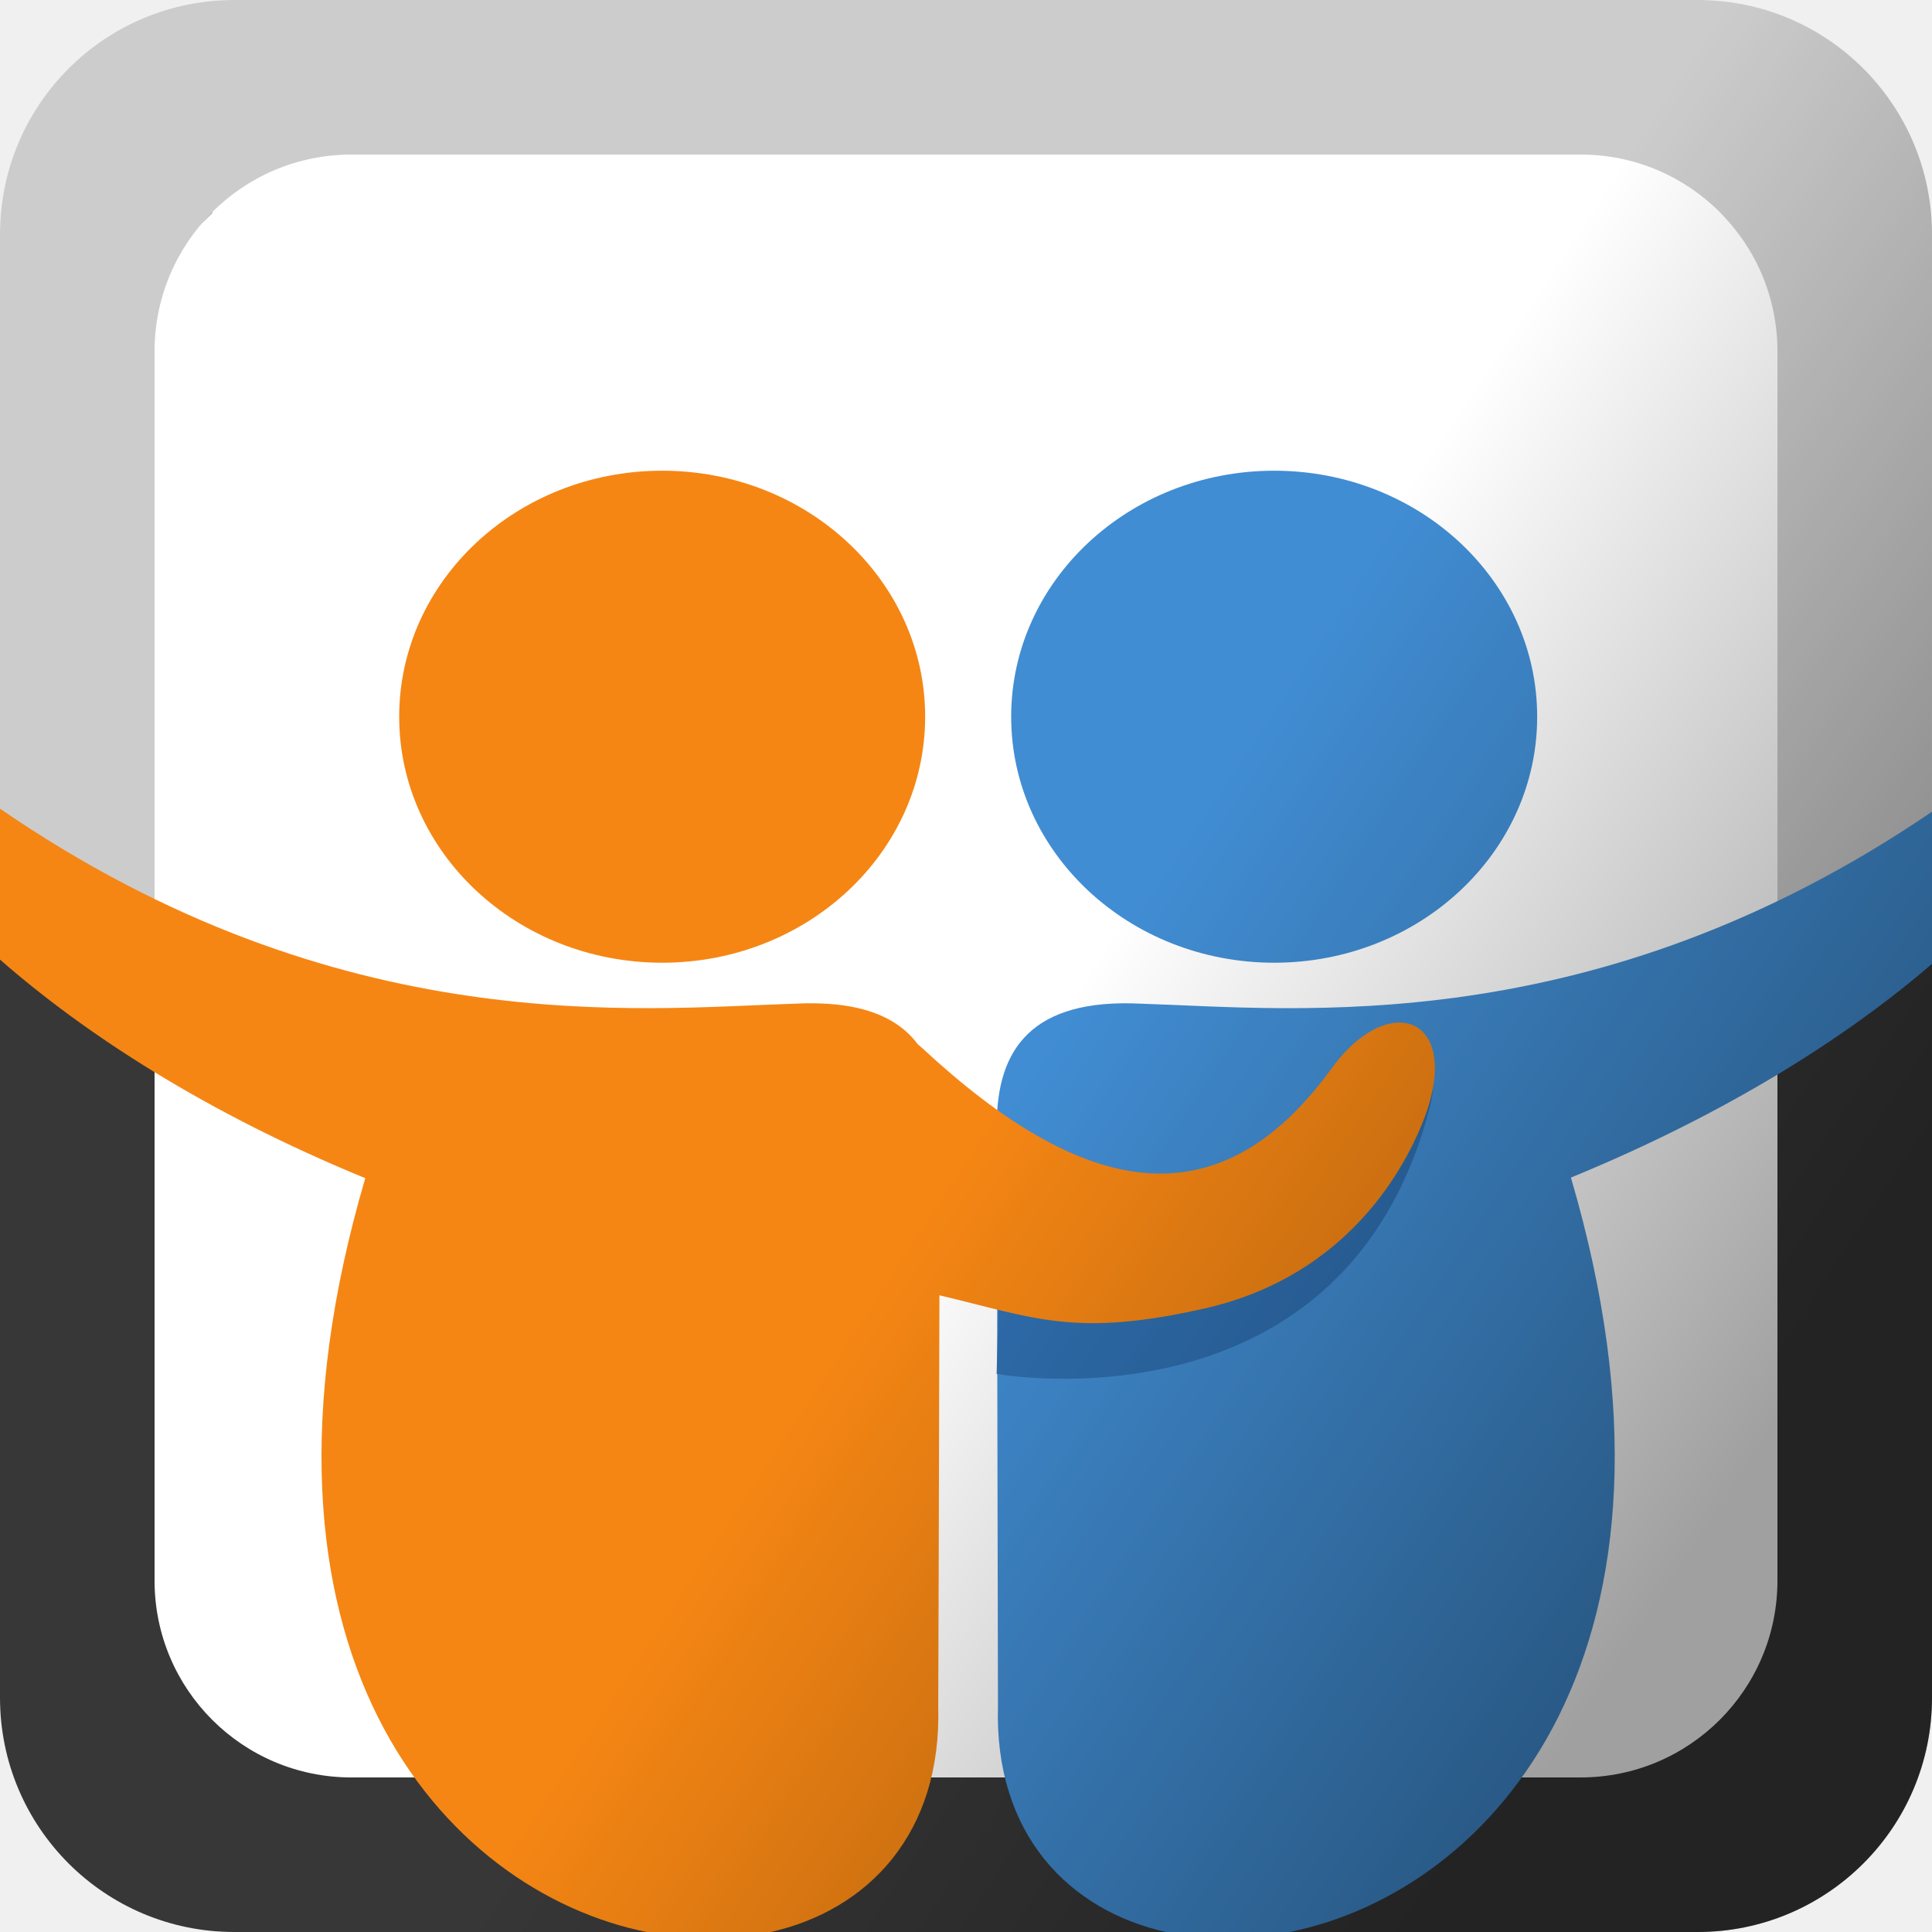
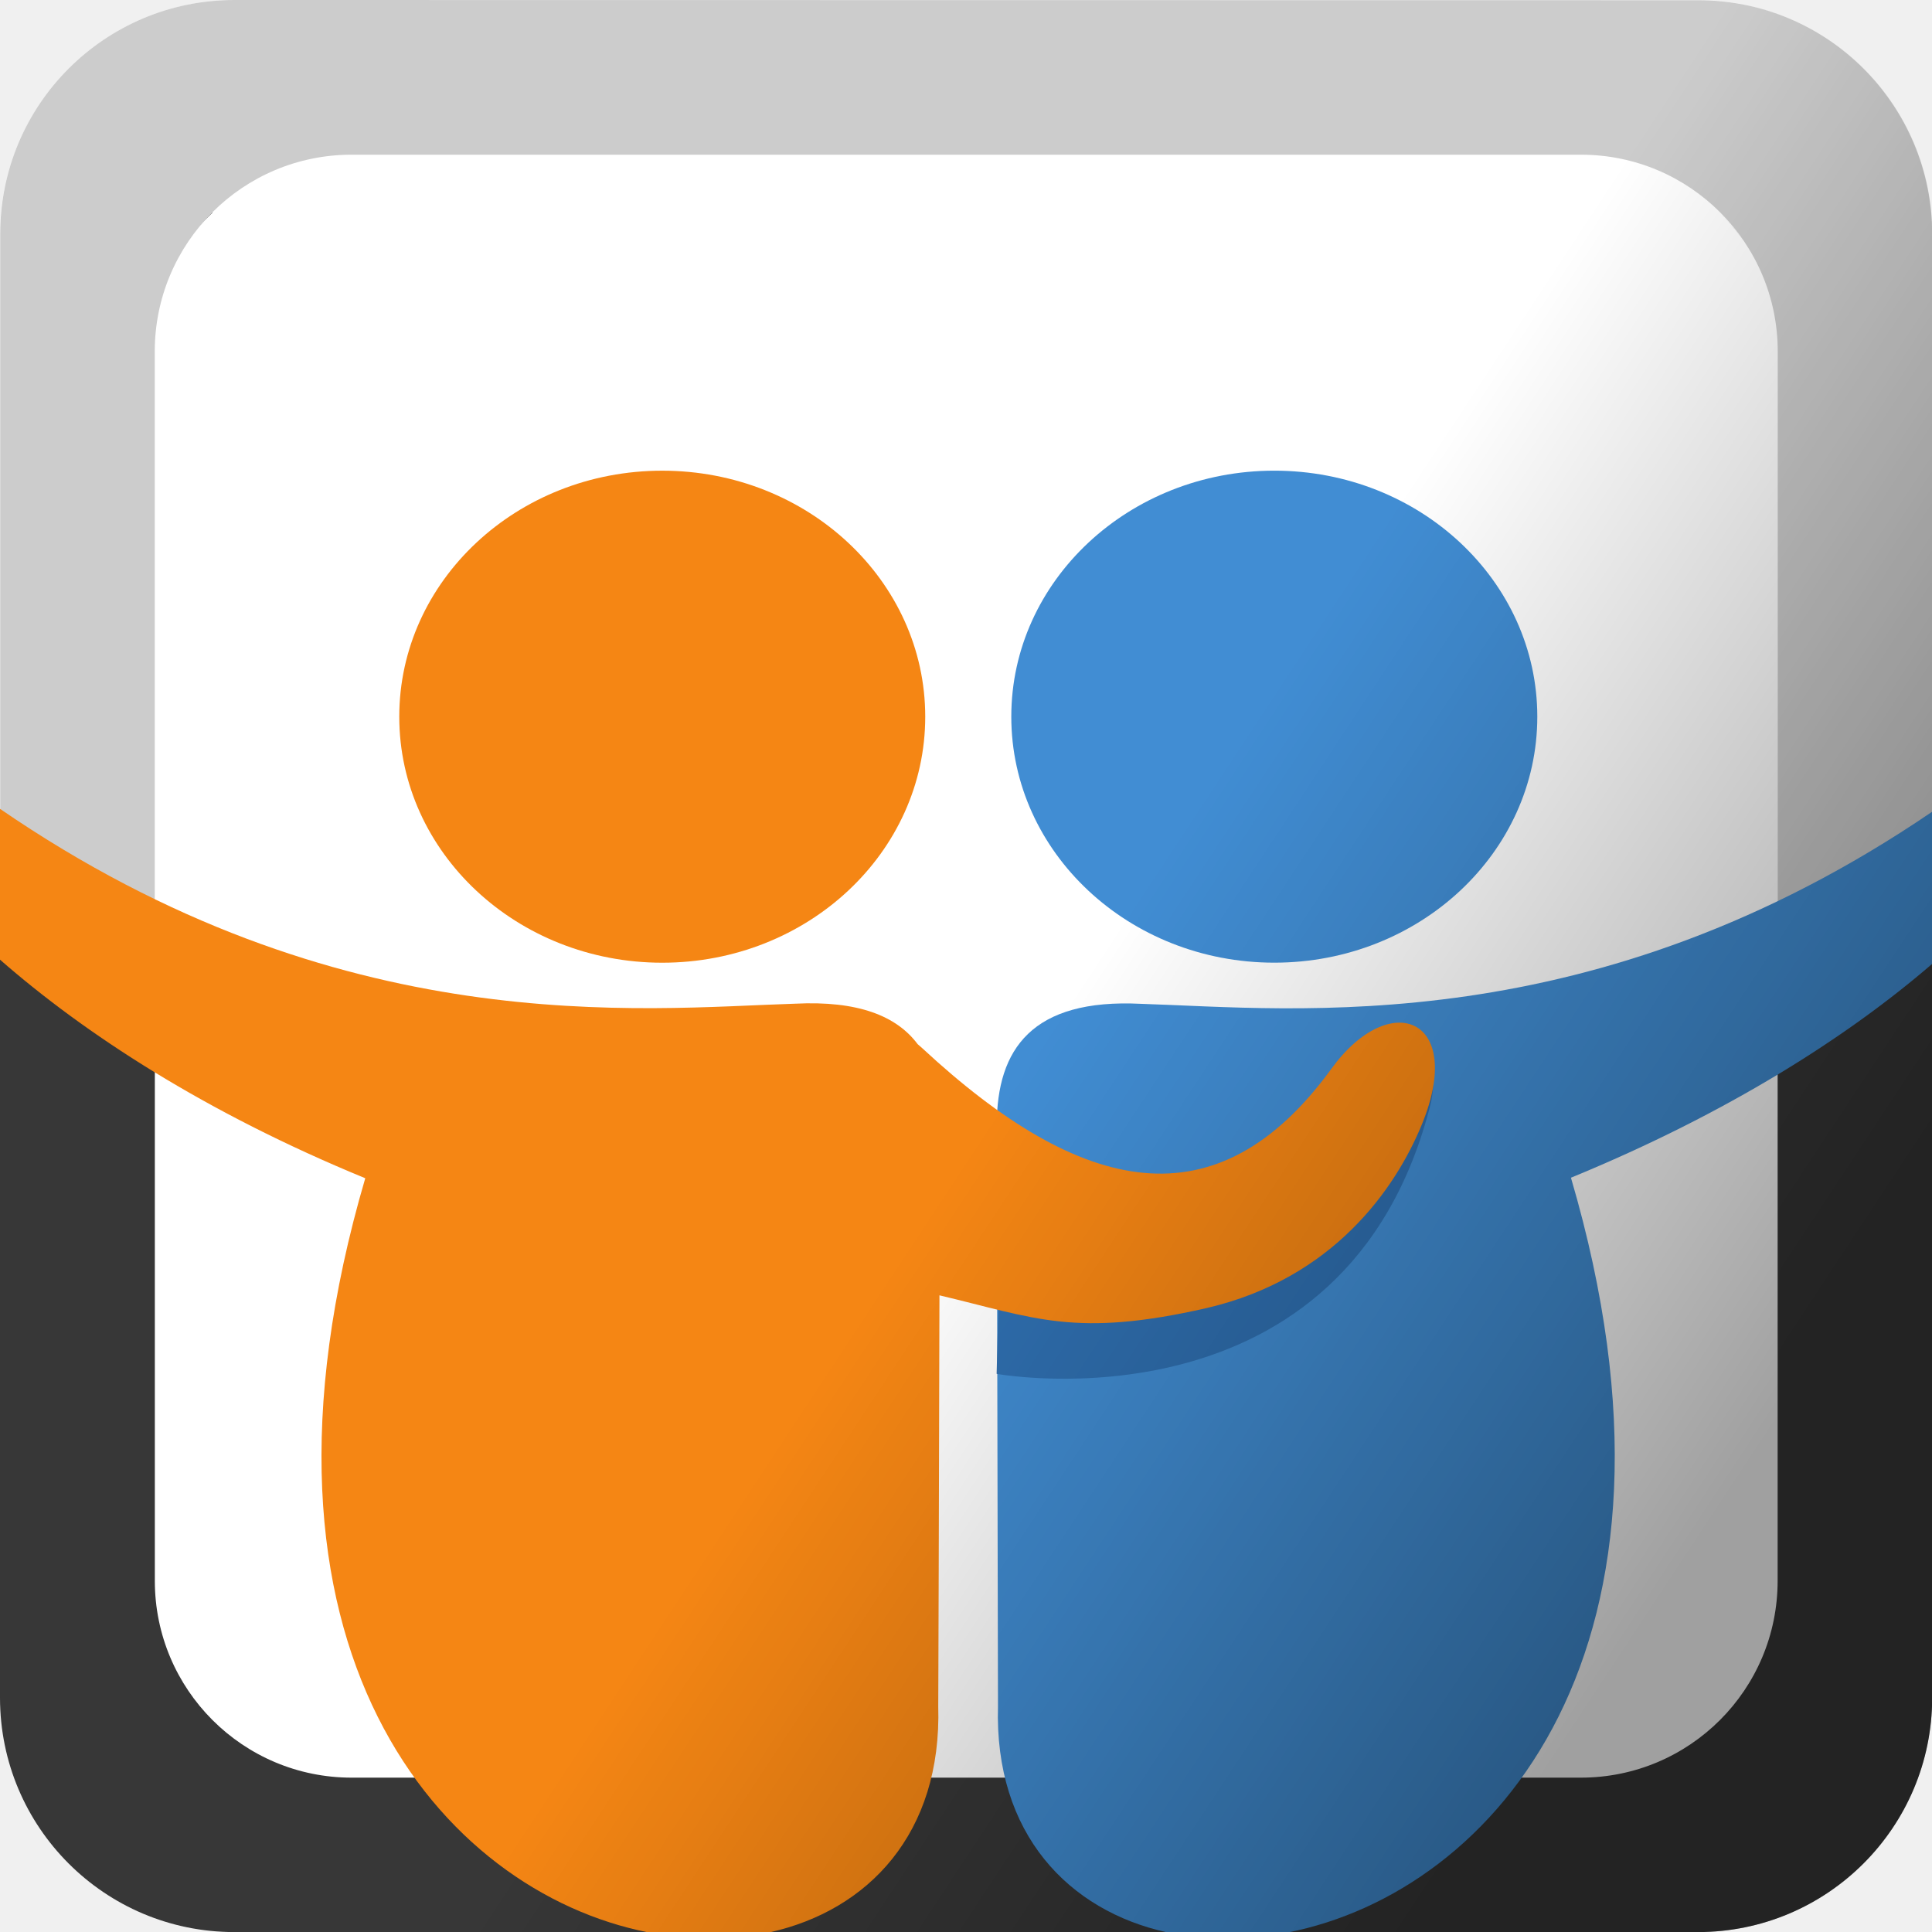
- <svg xmlns="http://www.w3.org/2000/svg" xmlns:xlink="http://www.w3.org/1999/xlink" width="100" height="100" id="svg2" version="1.1">
-   <defs id="defs4">
-     <clipPath id="clipPath3580" clipPathUnits="userSpaceOnUse">
-       <path id="path3582" d="M 443.785,544.898 C 409.242,434 402.398,341.109 414.262,265.391 c 13.515,-48.692 35.187,-96.52 67.871,-141.539 -65.863,111.347 -79.891,265 -38.348,421.046" />
+ <svg xmlns="http://www.w3.org/2000/svg" viewBox="0 0 100 100">
+   <defs>
+     <clipPath>
+       <path d="m720.76 709.41c-104.77 0-226.4-28.449-255.47-102.61-8.109-21.27-15.238-41.86-21.504-61.903-41.543-156.05-27.515-309.7 38.35-421.05-32.684 45.02-54.36 92.85-67.871 141.54 27.773-177.23 157.89-260.64 274.74-260.64 106.68 0 202.28 69.49 198.94 200.43 0-.102 0-.16 0-.16-.058 0-1.785 211.7-2.871 346.26-.508 62.77-.902 108.84-.902 108.84-.246 18.859-31.34 33.77-76.57 42.04-25.457 4.66-55.39 7.25-86.84 7.25" />
    </clipPath>
-     <clipPath id="clipPath3570" clipPathUnits="userSpaceOnUse">
-       <path id="path3572" d="M 0,1862.52 0,0 l 7424.77,0 0,1862.52 -7424.77,0 z" />
+     <clipPath>
+       <path d="m1188.35 1282.19c-4.92 0-10.18-.26-15.7-.78-171.11-17.3-194.04-168.77-181.86-238.89 0 0 39.717 185.59 183.25 185.59 88.85 0 86.35 54.11 14.31 54.08" />
    </clipPath>
-     <clipPath id="clipPath3496" clipPathUnits="userSpaceOnUse">
-       <path id="path3498" d="m 720.762,709.41 c -104.77,0 -226.403,-28.449 -255.473,-102.609 -8.109,-21.27 -15.238,-41.86 -21.504,-61.903 C 402.242,388.852 416.27,235.199 482.133,123.852 449.449,168.871 427.777,216.699 414.262,265.391 442.035,88.16 572.156,4.75 689.004,4.75 c 106.68,0 202.281,69.488 198.941,200.43 0,-0.102 0,-0.16 0,-0.16 -0.058,0 -1.785,211.699 -2.871,346.261 -0.508,62.77 -0.902,108.84 -0.902,108.84 -0.246,18.859 -31.336,33.77 -76.567,42.039 -25.457,4.66 -55.386,7.25 -86.843,7.25" />
+     <clipPath id="0">
+       <path d="m0 1862.52v-1862.52h7424.77v1862.52h-7424.77" />
    </clipPath>
-     <clipPath id="clipPath3478" clipPathUnits="userSpaceOnUse">
-       <path id="path3480" d="M 0,1862.52 0,0 l 7424.77,0 0,1862.52 -7424.77,0 z" />
+     <clipPath>
+       <path d="m1178.69 722.76c-85.91 0-168.89-15.774-202.75-38.25 35.719-20 69.859-30.641 102.43-30.641 46.29 0 89.41 21.52 129.49 68.28-9.72.411-19.47.614-29.17.614m129.37-13.953c-53.21-201.95-221.93-230.12-311.7-230.12-15.215 0-28.17.821-37.922 1.739-1-127.28-2.218-274.43-2.25-274.43 0 0 0 .059 0 .148-3.343-131.56 88.82-202.52 195.05-202.52 19.05 0 38.58 2.332 58.08 6.941 62.65 14.879 125.08 54.04 171.65 119.37 72.27 101.43 106.32 266.04 43.67 501.15-15.47 39.26-60.4 64.01-116.58 77.72" />
    </clipPath>
-     <clipPath id="clipPath3442" clipPathUnits="userSpaceOnUse">
-       <path id="path3444" d="m 1188.35,1282.19 c -4.92,0 -10.18,-0.26 -15.7,-0.78 -171.11,-17.3 -194.041,-168.77 -181.857,-238.89 0,0 39.717,185.59 183.247,185.59 88.85,0 86.35,54.11 14.31,54.08" />
+     <clipPath>
+       <path d="m669.47 1282.19c-4.922 0-10.192-.26-15.766-.78-171.11-17.3-194.02-168.77-181.87-238.89 0 0 39.746 185.59 183.73 185.59 88.43 0 86.3 54.11 13.903 54.08" />
    </clipPath>
-     <clipPath id="clipPath3304" clipPathUnits="userSpaceOnUse">
-       <path id="path3306" d="m 1185.26,1300.13 c -121.54,0 -220.194,-92.58 -220.194,-206.2 0,-114.055 98.654,-206.153 220.194,-206.153 121.57,0 220.2,92.098 220.2,206.153 0,113.62 -98.63,206.2 -220.2,206.2 M 990.793,1042.52 c -12.184,70.12 10.747,221.59 181.857,238.89 5.52,0.52 10.78,0.78 15.7,0.78 72.04,0.03 74.54,-54.08 -14.31,-54.08 -143.53,0 -183.247,-185.59 -183.247,-185.59" />
+     <clipPath>
+       <path d="m1185.26 1300.13c-121.54 0-220.19-92.58-220.19-206.2 0-114.06 98.65-206.15 220.19-206.15 121.57 0 220.2 92.1 220.2 206.15 0 113.62-98.63 206.2-220.2 206.2m-194.47-257.61c-12.184 70.12 10.747 221.59 181.86 238.89 5.52.52 10.78.78 15.7.78 72.04.03 74.54-54.08-14.31-54.08-143.53 0-183.25-185.59-183.25-185.59" />
    </clipPath>
-     <clipPath id="clipPath3294" clipPathUnits="userSpaceOnUse">
-       <path id="path3296" d="M 0,1862.52 0,0 l 7424.77,0 0,1862.52 -7424.77,0 z" />
+     <clipPath>
+       <path d="m667.72 1296.36c-120.61 0-218.78-91.64-218.78-204.76 0-113.15 98.17-204.77 218.78-204.77 120.64 0 218.8 91.62 218.8 204.77 0 113.12-98.16 204.76-218.8 204.76m-195.88-253.84c-12.152 70.12 10.754 221.59 181.87 238.89 5.574.52 10.844.78 15.766.78 72.4.03 74.53-54.08-13.903-54.08-143.98 0-183.73-185.59-183.73-185.59" />
    </clipPath>
-     <clipPath id="clipPath3270" clipPathUnits="userSpaceOnUse">
-       <path id="path3272" d="m 669.473,1282.19 c -4.922,0 -10.192,-0.26 -15.766,-0.78 -171.113,-17.3 -194.019,-168.77 -181.867,-238.89 0,0 39.746,185.59 183.73,185.59 88.434,0 86.301,54.11 13.903,54.08" />
+     <clipPath>
+       <path d="m443.79 544.9c-34.543-110.9-41.39-203.79-29.523-279.51 13.515-48.692 35.19-96.52 67.871-141.54-65.863 111.35-79.891 265-38.35 421.05" />
    </clipPath>
-     <clipPath id="clipPath3196" clipPathUnits="userSpaceOnUse">
-       <path id="path3198" d="m 667.719,1296.36 c -120.606,0 -218.778,-91.64 -218.778,-204.76 0,-113.147 98.172,-204.768 218.778,-204.768 120.636,0 218.797,91.621 218.797,204.768 0,113.12 -98.161,204.76 -218.797,204.76 M 471.84,1042.52 c -12.152,70.12 10.754,221.59 181.867,238.89 5.574,0.52 10.844,0.78 15.766,0.78 72.398,0.03 74.531,-54.08 -13.903,-54.08 -143.984,0 -183.73,-185.59 -183.73,-185.59" />
+     <clipPath>
+       <path d="m929.9 2870.66c-8.109-21.28-15.238-41.86-21.5-61.9-41.546-156.06-27.519-309.7 38.35-421.05-32.691 45.02-54.35 92.84-67.871 141.54 27.769-177.23 157.89-260.65 274.74-260.65 106.68 0 202.27 69.49 198.94 200.43v-.15c-.06 0-1.79 211.7-2.88 346.26-.5 62.77-.9 108.83-.9 108.83-.24 18.87-31.33 33.77-76.56 42.04-25.46 4.67-55.39 7.26-86.85 7.26-104.77 0-226.39-28.45-255.47-102.61" />
    </clipPath>
-     <clipPath id="clipPath3186" clipPathUnits="userSpaceOnUse">
-       <path id="path3188" d="M 0,1862.52 0,0 l 7424.77,0 0,1862.52 -7424.77,0 z" />
+     <clipPath>
+       <path d="m1652.97 3546.04c-4.93 0-10.19-.26-15.71-.77-171.11-17.31-194.04-168.77-181.85-238.9 0 0 39.71 185.59 183.25 185.59 88.82 0 86.33 54.08 14.36 54.08-.02 0-.03 0-.05 0" />
    </clipPath>
-     <clipPath id="clipPath3048" clipPathUnits="userSpaceOnUse">
-       <path id="path3050" d="m 1178.69,722.762 c -85.91,0 -168.89,-15.774 -202.749,-38.25 35.719,-20 69.859,-30.641 102.429,-30.641 46.29,0 89.41,21.52 129.49,68.277 -9.72,0.411 -19.47,0.614 -29.17,0.614 m 129.37,-13.953 c -53.21,-201.95 -221.93,-230.118 -311.697,-230.118 -15.215,0 -28.175,0.821 -37.922,1.739 C 957.438,353.148 956.223,206 956.191,206 c 0,0 0,0.059 0,0.148 C 952.848,74.59 1045.01,3.629 1151.24,3.629 c 19.05,0 38.58,2.332 58.08,6.941 62.65,14.879 125.08,54.039 171.65,119.371 72.27,101.43 106.32,266.039 43.67,501.149 -15.47,39.262 -60.4,64.012 -116.58,77.719" />
+     <clipPath>
+       <path d="m878.88 2529.25c13.519-48.7 35.18-96.52 67.871-141.54-65.871 111.35-79.898 264.99-38.35 421.05-34.546-110.9-41.38-203.79-29.519-279.51" />
    </clipPath>
-     <clipPath id="clipPath3012" clipPathUnits="userSpaceOnUse">
-       <path id="path3014" d="M 0,1862.52 0,0 l 7424.77,0 0,1862.52 -7424.77,0 z" />
+     <clipPath>
+       <path d="m1429.69 3357.78c0-114.05 98.64-206.14 220.18-206.14 121.57 0 220.2 92.09 220.2 206.14 0 113.63-98.63 206.21-220.2 206.21-121.54 0-220.18-92.58-220.18-206.21m207.57 187.49c5.52.51 10.78.77 15.71.77 72.03.03 74.54-54.08-14.31-54.08-143.54 0-183.25-185.59-183.25-185.59-12.19 70.13 10.74 221.59 181.85 238.9" />
    </clipPath>
-     <clipPath id="clipPath4496" clipPathUnits="userSpaceOnUse">
-       <path id="path4498" d="m 0,5952.76 8418.9,0 L 8418.9,0 0,0 0,5952.76 z" />
+     <clipPath>
+       <path d="m0 5952.76h8418.9v-5952.76h-8418.9v5952.76" />
    </clipPath>
-     <clipPath id="clipPath4476" clipPathUnits="userSpaceOnUse">
-       <path id="path4478" d="m 878.879,2529.25 c 13.519,-48.7 35.18,-96.52 67.871,-141.54 l 0,0 c -65.871,111.35 -79.898,264.99 -38.352,421.05 l 0,0 c -34.546,-110.9 -41.378,-203.79 -29.519,-279.51" />
+     <clipPath>
+       <path d="m1134.09 3546.04c-4.92 0-10.2-.26-15.77-.77-171.11-17.31-194.02-168.77-181.86-238.9 0 0 39.738 185.59 183.73 185.59 88.4 0 86.29 54.08 13.95 54.08-.02 0-.03 0-.05 0" />
    </clipPath>
-     <clipPath id="clipPath4466" clipPathUnits="userSpaceOnUse">
-       <path id="path4468" d="m 0,5952.76 8418.9,0 L 8418.9,0 0,0 0,5952.76 z" />
+     <clipPath>
+       <path d="m1440.56 2948.37c35.71-20 69.85-30.64 102.43-30.64 46.28 0 89.4 21.52 129.49 68.28-9.73.41-19.47.61-29.18.61-85.9 0-168.88-15.77-202.74-38.25m20.42-205.82c-15.22 0-28.18.82-37.93 1.74-1-127.28-2.21-274.44-2.25-274.44v.16c-3.34-131.57 88.82-202.52 195.05-202.52 19.05 0 38.58 2.33 58.09 6.94 62.65 14.87 125.08 54.04 171.65 119.37 72.26 101.42 106.31 266.03 43.67 501.15-15.47 39.26-60.41 64.01-116.58 77.72-53.21-201.96-221.94-230.12-311.7-230.12" />
    </clipPath>
-     <clipPath id="clipPath4392" clipPathUnits="userSpaceOnUse">
-       <path id="path4394" d="m 929.898,2870.66 c -8.109,-21.28 -15.238,-41.86 -21.5,-61.9 l 0,0 c -41.546,-156.06 -27.519,-309.7 38.352,-421.05 l 0,0 c -32.691,45.02 -54.352,92.84 -67.871,141.54 l 0,0 C 906.648,2352.02 1036.77,2268.6 1153.62,2268.6 l 0,0 c 106.68,0 202.27,69.49 198.94,200.43 l 0,0 0,-0.15 c -0.06,0 -1.79,211.7 -2.88,346.26 l 0,0 c -0.5,62.77 -0.9,108.83 -0.9,108.83 l 0,0 c -0.24,18.87 -31.33,33.77 -76.56,42.04 l 0,0 c -25.46,4.67 -55.39,7.26 -86.85,7.26 l 0,0 c -104.77,0 -226.39,-28.45 -255.472,-102.61" />
+     <clipPath>
+       <path d="m913.55 3355.46c0-113.15 98.18-204.78 218.79-204.78 120.63 0 218.79 91.63 218.79 204.78 0 113.12-98.16 204.75-218.79 204.75-120.61 0-218.79-91.63-218.79-204.75m204.77 189.81c5.57.51 10.85.77 15.77.77 72.4.03 74.53-54.08-13.9-54.08-143.99 0-183.73-185.59-183.73-185.59-12.16 70.13 10.75 221.59 181.86 238.9" />
    </clipPath>
-     <clipPath id="clipPath4374" clipPathUnits="userSpaceOnUse">
-       <path id="path4376" d="m 0,5952.76 8418.9,0 L 8418.9,0 0,0 0,5952.76 z" />
-     </clipPath>
-     <clipPath id="clipPath4338" clipPathUnits="userSpaceOnUse">
-       <path id="path4340" d="m 1652.97,3546.04 c -4.93,0 -10.19,-0.26 -15.71,-0.77 l 0,0 c -171.11,-17.31 -194.04,-168.77 -181.85,-238.9 l 0,0 c 0,0 39.71,185.59 183.25,185.59 l 0,0 c 88.82,0 86.33,54.08 14.36,54.08 l 0,0 c -0.02,0 -0.03,0 -0.05,0" />
-     </clipPath>
-     <clipPath id="clipPath4200" clipPathUnits="userSpaceOnUse">
-       <path id="path4202" d="m 1429.69,3357.78 c 0,-114.05 98.64,-206.14 220.18,-206.14 l 0,0 c 121.57,0 220.2,92.09 220.2,206.14 l 0,0 c 0,113.63 -98.63,206.21 -220.2,206.21 l 0,0 c -121.54,0 -220.18,-92.58 -220.18,-206.21 m 207.57,187.49 c 5.52,0.51 10.78,0.77 15.71,0.77 l 0,0 c 72.03,0.03 74.54,-54.08 -14.31,-54.08 l 0,0 c -143.54,0 -183.25,-185.59 -183.25,-185.59 l 0,0 c -12.19,70.13 10.74,221.59 181.85,238.9" />
-     </clipPath>
-     <clipPath id="clipPath4190" clipPathUnits="userSpaceOnUse">
-       <path id="path4192" d="m 0,5952.76 8418.9,0 L 8418.9,0 0,0 0,5952.76 z" />
-     </clipPath>
-     <clipPath id="clipPath4166" clipPathUnits="userSpaceOnUse">
-       <path id="path4168" d="m 1134.09,3546.04 c -4.92,0 -10.2,-0.26 -15.77,-0.77 l 0,0 C 947.211,3527.96 924.301,3376.5 936.461,3306.37 l 0,0 c 0,0 39.738,185.59 183.729,185.59 l 0,0 c 88.4,0 86.29,54.08 13.95,54.08 l 0,0 c -0.02,0 -0.03,0 -0.05,0" />
-     </clipPath>
-     <clipPath id="clipPath4092" clipPathUnits="userSpaceOnUse">
-       <path id="path4094" d="m 913.551,3355.46 c 0,-113.15 98.179,-204.78 218.789,-204.78 l 0,0 c 120.63,0 218.79,91.63 218.79,204.78 l 0,0 c 0,113.12 -98.16,204.75 -218.79,204.75 l 0,0 c -120.61,0 -218.789,-91.63 -218.789,-204.75 m 204.769,189.81 c 5.57,0.51 10.85,0.77 15.77,0.77 l 0,0 c 72.4,0.03 74.53,-54.08 -13.9,-54.08 l 0,0 c -143.991,0 -183.729,-185.59 -183.729,-185.59 l 0,0 c -12.16,70.13 10.75,221.59 181.859,238.9" />
-     </clipPath>
-     <clipPath id="clipPath4082" clipPathUnits="userSpaceOnUse">
-       <path id="path4084" d="m 0,5952.76 8418.9,0 L 8418.9,0 0,0 0,5952.76 z" />
-     </clipPath>
-     <clipPath id="clipPath3944" clipPathUnits="userSpaceOnUse">
-       <path id="path3946" d="m 1440.56,2948.37 c 35.71,-20 69.85,-30.64 102.43,-30.64 l 0,0 c 46.28,0 89.4,21.52 129.49,68.28 l 0,0 c -9.73,0.41 -19.47,0.61 -29.18,0.61 l 0,0 c -85.9,0 -168.88,-15.77 -202.74,-38.25 m 20.42,-205.82 c -15.22,0 -28.18,0.82 -37.93,1.74 l 0,0 c -1,-127.28 -2.21,-274.44 -2.25,-274.44 l 0,0 0,0.16 c -3.34,-131.57 88.82,-202.52 195.05,-202.52 l 0,0 c 19.05,0 38.58,2.33 58.09,6.94 l 0,0 c 62.65,14.87 125.08,54.04 171.65,119.37 l 0,0 c 72.26,101.42 106.31,266.03 43.67,501.15 l 0,0 c -15.47,39.26 -60.41,64.01 -116.58,77.72 l 0,0 c -53.21,-201.96 -221.94,-230.12 -311.7,-230.12" />
-     </clipPath>
-     <clipPath id="clipPath3908" clipPathUnits="userSpaceOnUse">
-       <path id="path3910" d="m 0,5952.76 8418.9,0 L 8418.9,0 0,0 0,5952.76 z" />
-     </clipPath>
-     <linearGradient y2="796.648" x2="334.286" y1="1009.505" x1="644.286" gradientTransform="matrix(0.1428571,0,0,0.2,0,-110.4725)" gradientUnits="userSpaceOnUse" id="linearGradient3033" xlink:href="#linearGradient5322-1" />
-     <linearGradient id="linearGradient5322-1">
-       <stop style="stop-color:#000000;stop-opacity:0.374;" offset="0" id="stop5324-6" />
-       <stop style="stop-color:#000000;stop-opacity:0;" offset="1" id="stop5326-3" />
+     <linearGradient y2="1014.12" x2="48.725" y1="1037.7" x1="84.49" gradientUnits="userSpaceOnUse" id="1">
+       <stop stop-opacity=".374" />
+       <stop offset="1" stop-opacity="0" />
    </linearGradient>
-     <linearGradient y2="796.648" x2="334.286" y1="1009.505" x1="644.286" gradientTransform="matrix(0.1428571,0,0,0.2,0,841.8897)" gradientUnits="userSpaceOnUse" id="linearGradient3012" xlink:href="#linearGradient5322-1" />
-     <linearGradient xlink:href="#linearGradient5322" id="linearGradient3799" x1="-72.771" y1="98.26" x2="-108.532" y2="74.678" gradientUnits="userSpaceOnUse" gradientTransform="translate(157.2564,-12.92373)" />
-     <linearGradient id="linearGradient5322">
-       <stop style="stop-color:#000000;stop-opacity:0.374;" offset="0" id="stop5324" />
-       <stop style="stop-color:#000000;stop-opacity:0;" offset="1" id="stop5326" />
-     </linearGradient>
-     <linearGradient y2="74.678" x2="-108.532" y1="98.26" x1="-72.771" gradientTransform="translate(157.2564,939.4385)" gradientUnits="userSpaceOnUse" id="linearGradient3850" xlink:href="#linearGradient5322" />
  </defs>
-   <g id="layer1" transform="translate(0,-952.3622)">
-     <path style="fill:#ffffff;fill-opacity:1;display:inline" d="M 12.137,952.362 C 5.435,952.362 0,957.797 0,964.5 l 0,75.725 c 0,6.702 5.435,12.137 12.137,12.137 l 75.725,0 c 6.702,0 12.137,-5.435 12.137,-12.137 l 0,-75.725 c 0,-6.702 -5.435,-12.137 -12.137,-12.137 l -75.725,0 z" id="path3003-0" />
-     <path style="fill:#000000;fill-opacity:0.784;display:inline" d="M 9.688 0.25 C 8.897 0.412 8.132 0.662 7.406 0.969 C 8.132 0.662 8.898 0.411 9.688 0.25 z M 90.312 0.25 C 91.102 0.411 91.868 0.662 92.594 0.969 C 91.868 0.662 91.103 0.412 90.312 0.25 z M 6.344 1.469 C 5.656 1.842 5.006 2.287 4.406 2.781 C 5.005 2.287 5.657 1.842 6.344 1.469 z M 93.656 1.469 C 94.343 1.842 94.995 2.287 95.594 2.781 C 94.994 2.287 94.344 1.842 93.656 1.469 z M 10.969 11 C 10.738 11.23 10.52 11.467 10.312 11.719 C 10.52 11.467 10.769 11.231 11 11 C 10.995 11.005 10.974 10.995 10.969 11 z M 89 11 C 89.462 11.461 89.883 11.958 90.25 12.5 C 89.88 11.952 89.467 11.465 89 11 z M 0 42.594 L 0 87.875 C 0 94.577 5.423 100 12.125 100 L 87.875 100 C 94.577 100 100 94.577 100 87.875 L 100 42.594 C 97.276 44.456 94.605 45.993 92 47.25 L 92 81.812 C 92 87.442 87.443 92 81.812 92 L 18.188 92 C 12.557 92 8 87.442 8 81.812 L 8 47.25 C 5.395 45.993 2.724 44.456 0 42.594 z " transform="translate(0,952.3622)" id="path7-8-6-9" />
-     <path style="fill:#cccccc;fill-opacity:1;display:inline" d="m 12.125,952.362 c -6.702,0 -12.125,5.423 -12.125,12.125 l 0,30.469 c 2.724,1.862 5.395,3.399 8,4.656 l 0,-29.062 c -2e-5,-5.63 4.557,-10.188 10.188,-10.188 l 63.625,0 c 5.63,0 10.188,4.557 10.188,10.188 l 0,29.062 c 2.605,-1.257 5.276,-2.794 8,-4.656 l 0,-30.469 c 0,-6.702 -5.422,-12.125 -12.125,-12.125 z" id="path7-8-6-9-6-8-4" />
-     <path style="fill:#418dd3;fill-opacity:1;fill-rule:nonzero;stroke:none" d="m 100,994.375 c -17.536,11.942 -32.983,10.187 -40.938,9.938 -5.644,-0.283 -7.469,2.34 -7.469,6.281 0,-10e-5 0.062,30.684 0.062,30.062 -0.199,6.627 3.661,10.6 8.75,11.719 l 6.281,0 c 10.625,-2.104 21.788,-14.661 14.625,-39.062 8.136,-3.34 14.323,-7.299 18.688,-11.062 l 0,-7.875 z" id="path3042-3" />
-     <path id="path3482" style="fill:#2f6fb0;fill-opacity:1;fill-rule:nonzero;stroke:none" d="m 51.586,1023.474 c 0,0 18.178,3.32 22.488,-14.066 0.596,-3.345 -1.077,-2.947 -2.439,-0.991 -1.361,1.954 -13.981,10.179 -19.935,10.549 l -0.114,4.508" />
-     <path style="fill:#f58614;fill-opacity:1;fill-rule:nonzero;stroke:none" d="m 0,994.219 0,7.812 c 4.379,3.831 10.614,7.909 18.906,11.313 -7.16,24.391 4.005,36.923 14.625,39.031 l 6.312,0 c 5.078,-1.128 8.918,-5.102 8.719,-11.719 0,0.44 0.046,-12.302 0.062,-21.25 4.934,1.167 7.021,2.215 13.844,0.656 6.551,-1.53 9.764,-6.183 11.125,-9.5 2.27,-5.529 -1.653,-7.073 -4.688,-2.875 -5.9,8.11 -12.903,6.593 -21.156,-1.062 -0.084,-0.079 -0.168,-0.145 -0.25,-0.219 -1.095,-1.466 -3.093,-2.257 -6.344,-2.094 C 33.168,1004.563 17.627,1006.327 0,994.219 z" id="path3042" />
-     <g id="g7596" transform="matrix(0.4852773,0,0,0.4852773,-230.6824,653.8942)">
-       <path d="m 574.039,691.491 c 0,14.495 -12.562,26.239 -28.049,26.239 -15.486,0 -28.05,-11.745 -28.05,-26.239 0,-14.492 12.564,-26.239 28.05,-26.239 15.487,0 28.049,11.746 28.049,26.239" style="fill:#f58614;fill-opacity:1;fill-rule:nonzero;stroke:none" id="path3190" />
-       <g transform="matrix(0.125,0,0,-0.125,462.8155,828.1747)" clip-path="url(#clipPath3294)" id="g3292">
-         <path id="path3298" style="fill:#418dd3;fill-opacity:1;fill-rule:nonzero;stroke:none" d="m 963.188,1093.47 c 0,-115.958 100.532,-209.915 224.422,-209.915 123.88,0 224.41,93.957 224.41,209.915 0,115.94 -100.53,209.91 -224.41,209.91 -123.89,0 -224.422,-93.97 -224.422,-209.91" />
+   <g transform="translate(0-952.36)">
+     <path d="m12.138 952.36c-6.702 0-12.138 5.435-12.138 12.138v75.73c0 6.702 5.435 12.138 12.138 12.138h75.72c6.702 0 12.138-5.435 12.138-12.138v-75.73c0-6.702-5.435-12.138-12.138-12.138h-75.72" fill="#fff" />
+     <path d="m9.688.25c-.79.162-1.555.412-2.281.719.725-.307 1.492-.557 2.281-.719m80.63 0c.79.161 1.556.412 2.281.719-.726-.307-1.491-.557-2.281-.719m-83.969 1.219c-.688.374-1.338.818-1.938 1.313.599-.494 1.25-.939 1.938-1.313m87.31 0c.687.373 1.339.819 1.938 1.313-.599-.495-1.25-.939-1.938-1.313m-82.69 9.531c-.23.23-.449.467-.656.719.208-.252.457-.488.688-.719-.005.005-.026-.005-.031 0m78.03 0c.462.461.883.958 1.25 1.5-.37-.548-.783-1.035-1.25-1.5m-89 31.594v45.28c0 6.702 5.423 12.13 12.13 12.13h75.75c6.702 0 12.12-5.423 12.13-12.12v-45.28c-2.724 1.862-5.395 3.399-8 4.656v34.563c0 5.63-4.557 10.188-10.188 10.188h-63.62c-5.63 0-10.188-4.558-10.188-10.188v-34.563c-2.605-1.257-5.276-2.794-8-4.656" transform="translate(0 952.36)" fill-opacity=".784" />
+     <path d="m12.13 952.36c-6.702 0-12.13 5.423-12.12 12.13v30.469c2.724 1.862 5.395 3.399 8 4.656v-29.06c0-5.63 4.557-10.188 10.188-10.188h63.63c5.63 0 10.188 4.557 10.188 10.188v29.06c2.605-1.257 5.276-2.794 8-4.656v-30.469c0-6.702-5.422-12.12-12.12-12.12z" fill="#ccc" />
+     <path d="m100 994.38c-17.536 11.942-32.983 10.187-40.938 9.938-5.644-.283-7.469 2.34-7.469 6.281 0 0 .063 30.684.063 30.06-.199 6.627 3.661 10.6 8.75 11.719h6.281c10.625-2.104 21.788-14.661 14.625-39.06 8.136-3.34 14.323-7.299 18.688-11.06v-7.875" fill="#418dd3" />
+     <path d="m51.586 1023.47s18.18 3.32 22.488-14.07c.596-3.346-1.077-2.947-2.439-.991-1.361 1.954-13.981 10.179-19.935 10.549l-.114 4.508" fill="#2f6fb0" />
+     <path d="m0 994.22v7.812c4.379 3.831 10.614 7.909 18.906 11.313-7.16 24.391 4 36.923 14.625 39.03h6.313c5.078-1.128 8.918-5.102 8.719-11.719 0 .44.046-12.302.063-21.25 4.934 1.167 7.02 2.215 13.844.656 6.551-1.53 9.764-6.183 11.125-9.5 2.27-5.529-1.653-7.07-4.688-2.875-5.9 8.11-12.903 6.593-21.16-1.063-.084-.079-.168-.145-.25-.219-1.095-1.466-3.093-2.257-6.344-2.094-7.988.251-23.529 2.01-41.16-10.09" fill="#f58614" />
+     <g transform="matrix(.48528 0 0 .48528-230.68 653.89)">
+       <path d="m574.04 691.49c0 14.495-12.562 26.24-28.05 26.24-15.486 0-28.05-11.745-28.05-26.24 0-14.492 12.564-26.24 28.05-26.24 15.487 0 28.05 11.746 28.05 26.24" fill="#f58614" />
+       <g transform="matrix(.125 0 0-.125 462.82 828.17)" clip-path="url(#0)">
+         <path d="m963.19 1093.47c0-115.96 100.53-209.91 224.42-209.91 123.88 0 224.41 93.96 224.41 209.91 0 115.94-100.53 209.91-224.41 209.91-123.89 0-224.42-93.97-224.42-209.91" fill="#418dd3" />
      </g>
    </g>
-     <path style="fill:url(#linearGradient3850);fill-opacity:1;display:inline" d="M 12.137,952.362 C 5.435,952.362 -1.9999945e-5,957.797 0,964.5 l 0,75.725 c 0,6.702 5.435,12.137 12.137,12.137 l 75.725,0 c 6.702,0 12.137,-5.435 12.137,-12.137 l 0,-75.725 c 0,-6.702 -5.435,-12.137 -12.137,-12.137 z" id="path7-8-6-9-9" />
+     <path d="m12.138 952.36c-6.702 0-12.138 5.435-12.138 12.137v75.73c0 6.702 5.435 12.138 12.138 12.138h75.73c6.702 0 12.137-5.435 12.137-12.138v-75.73c0-6.702-5.435-12.138-12.137-12.138z" fill="url(#1)" />
  </g>
</svg>
